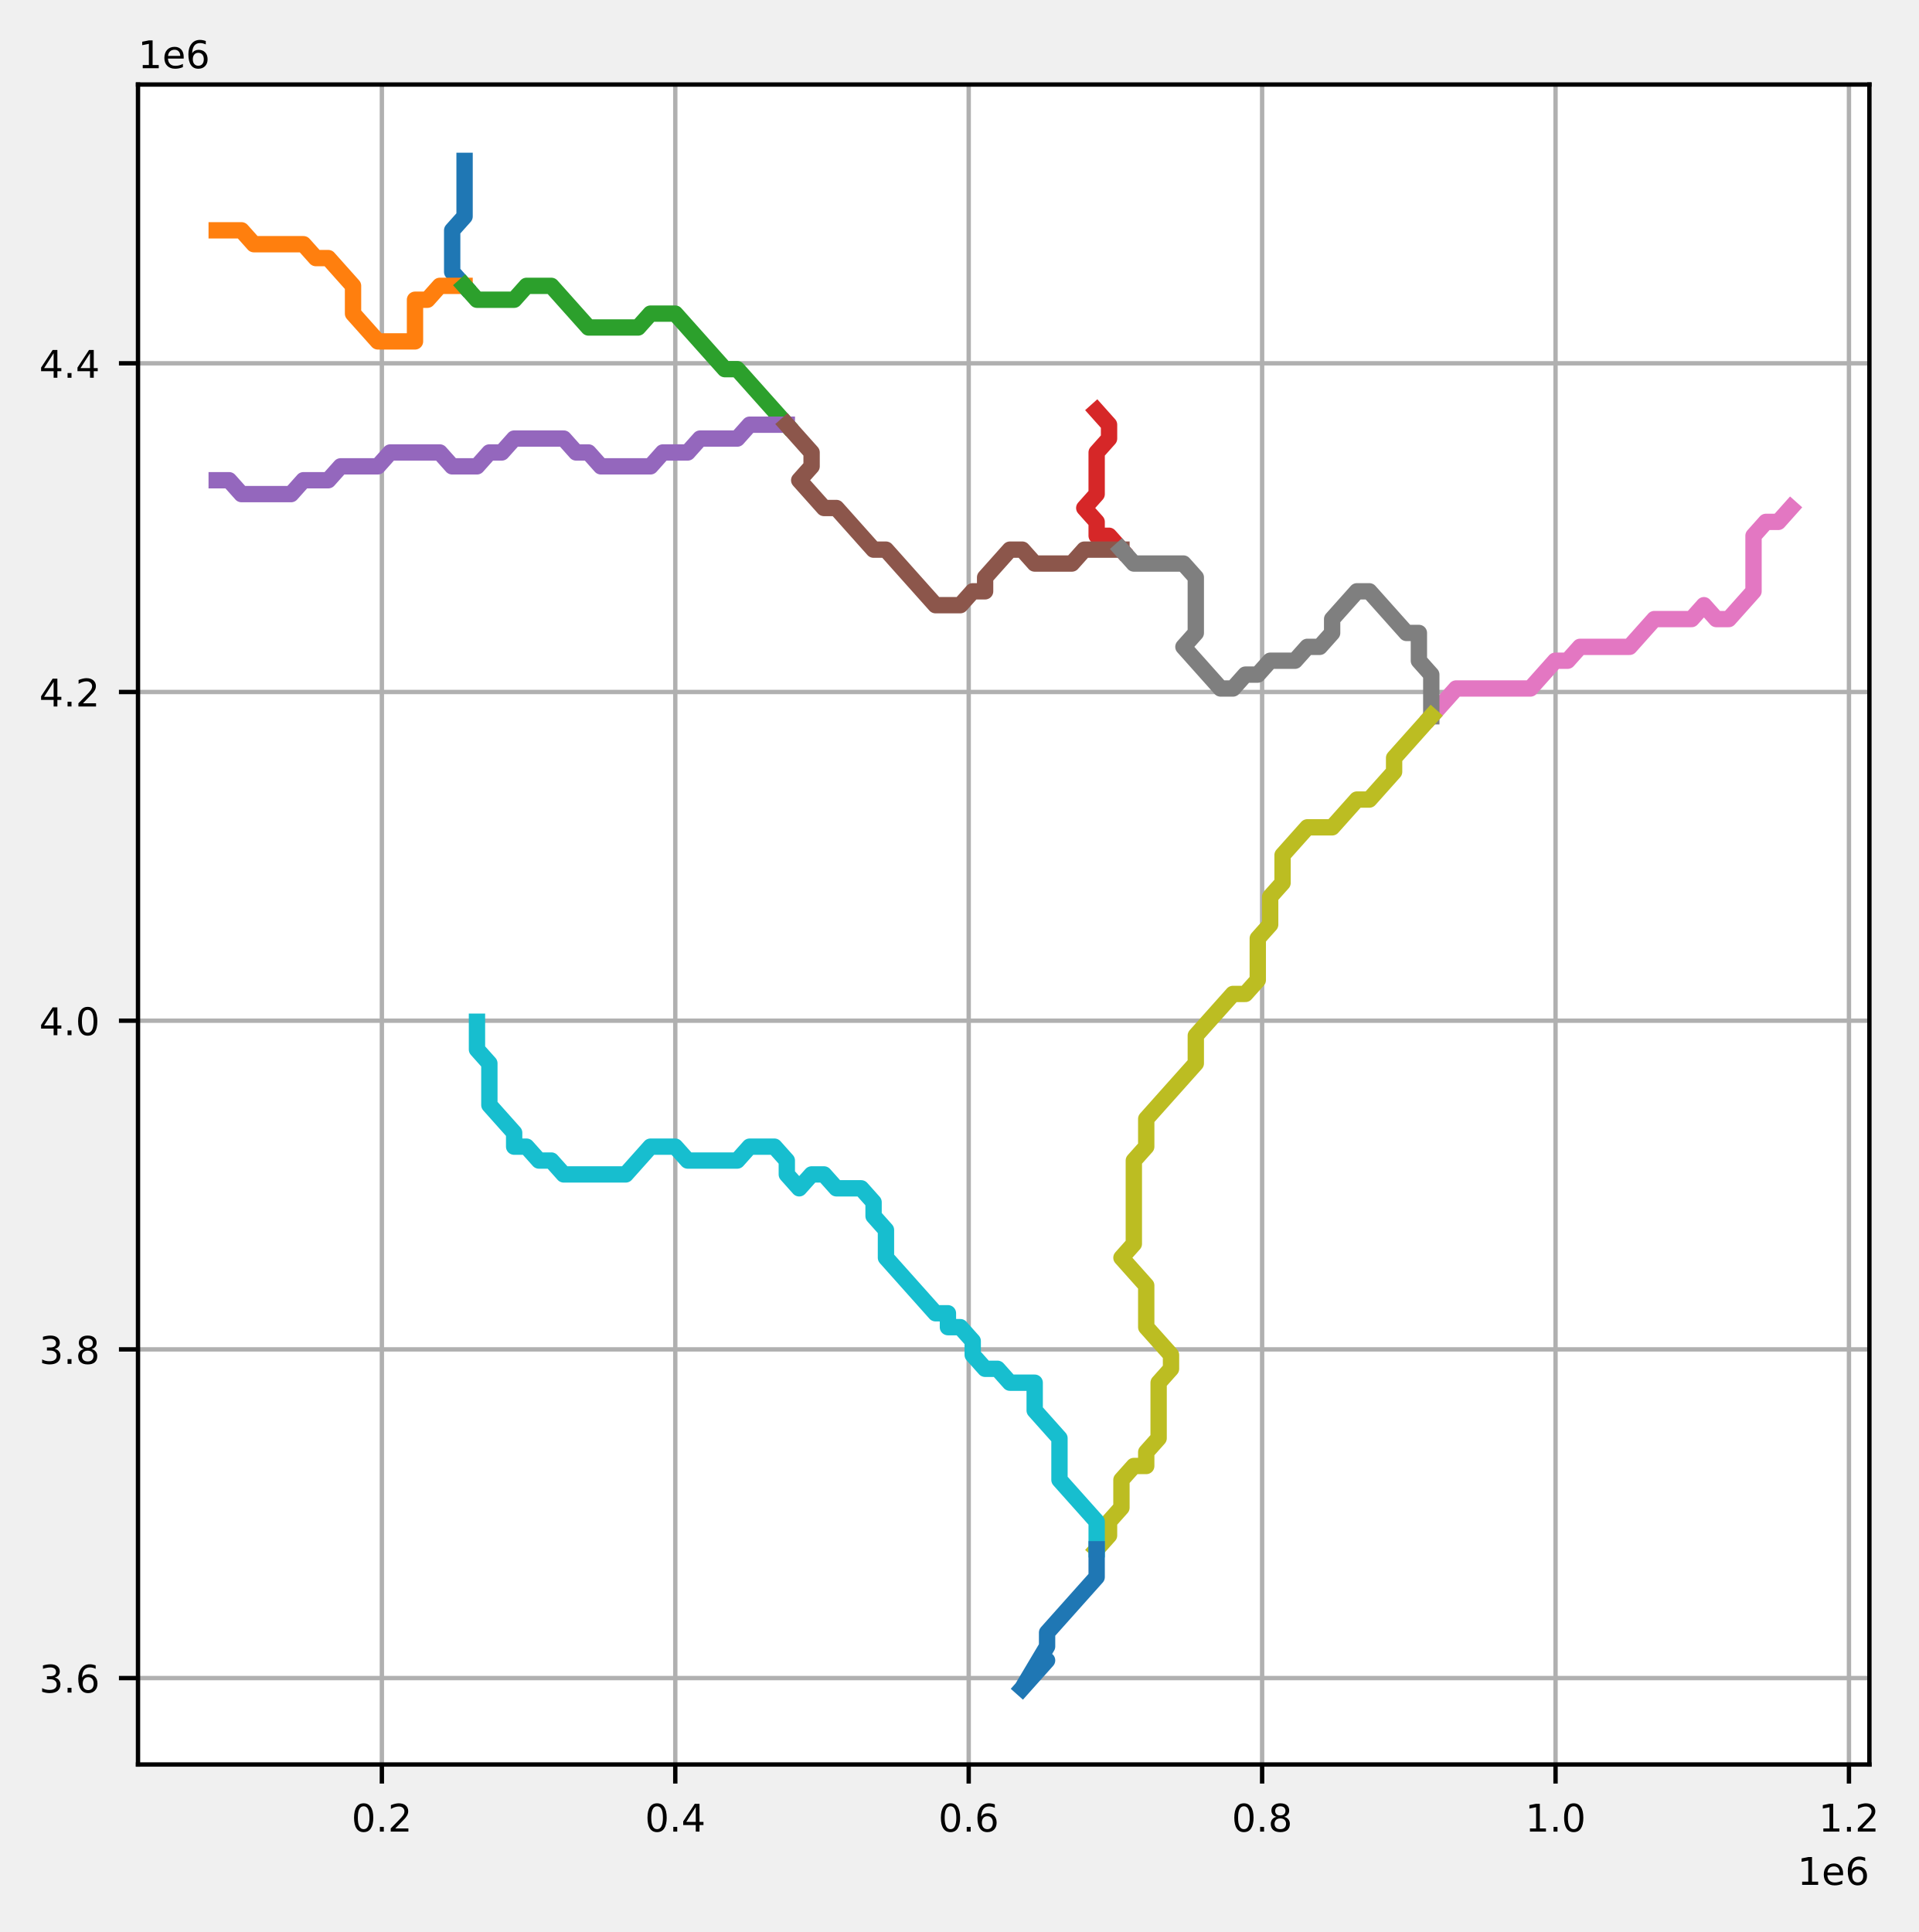
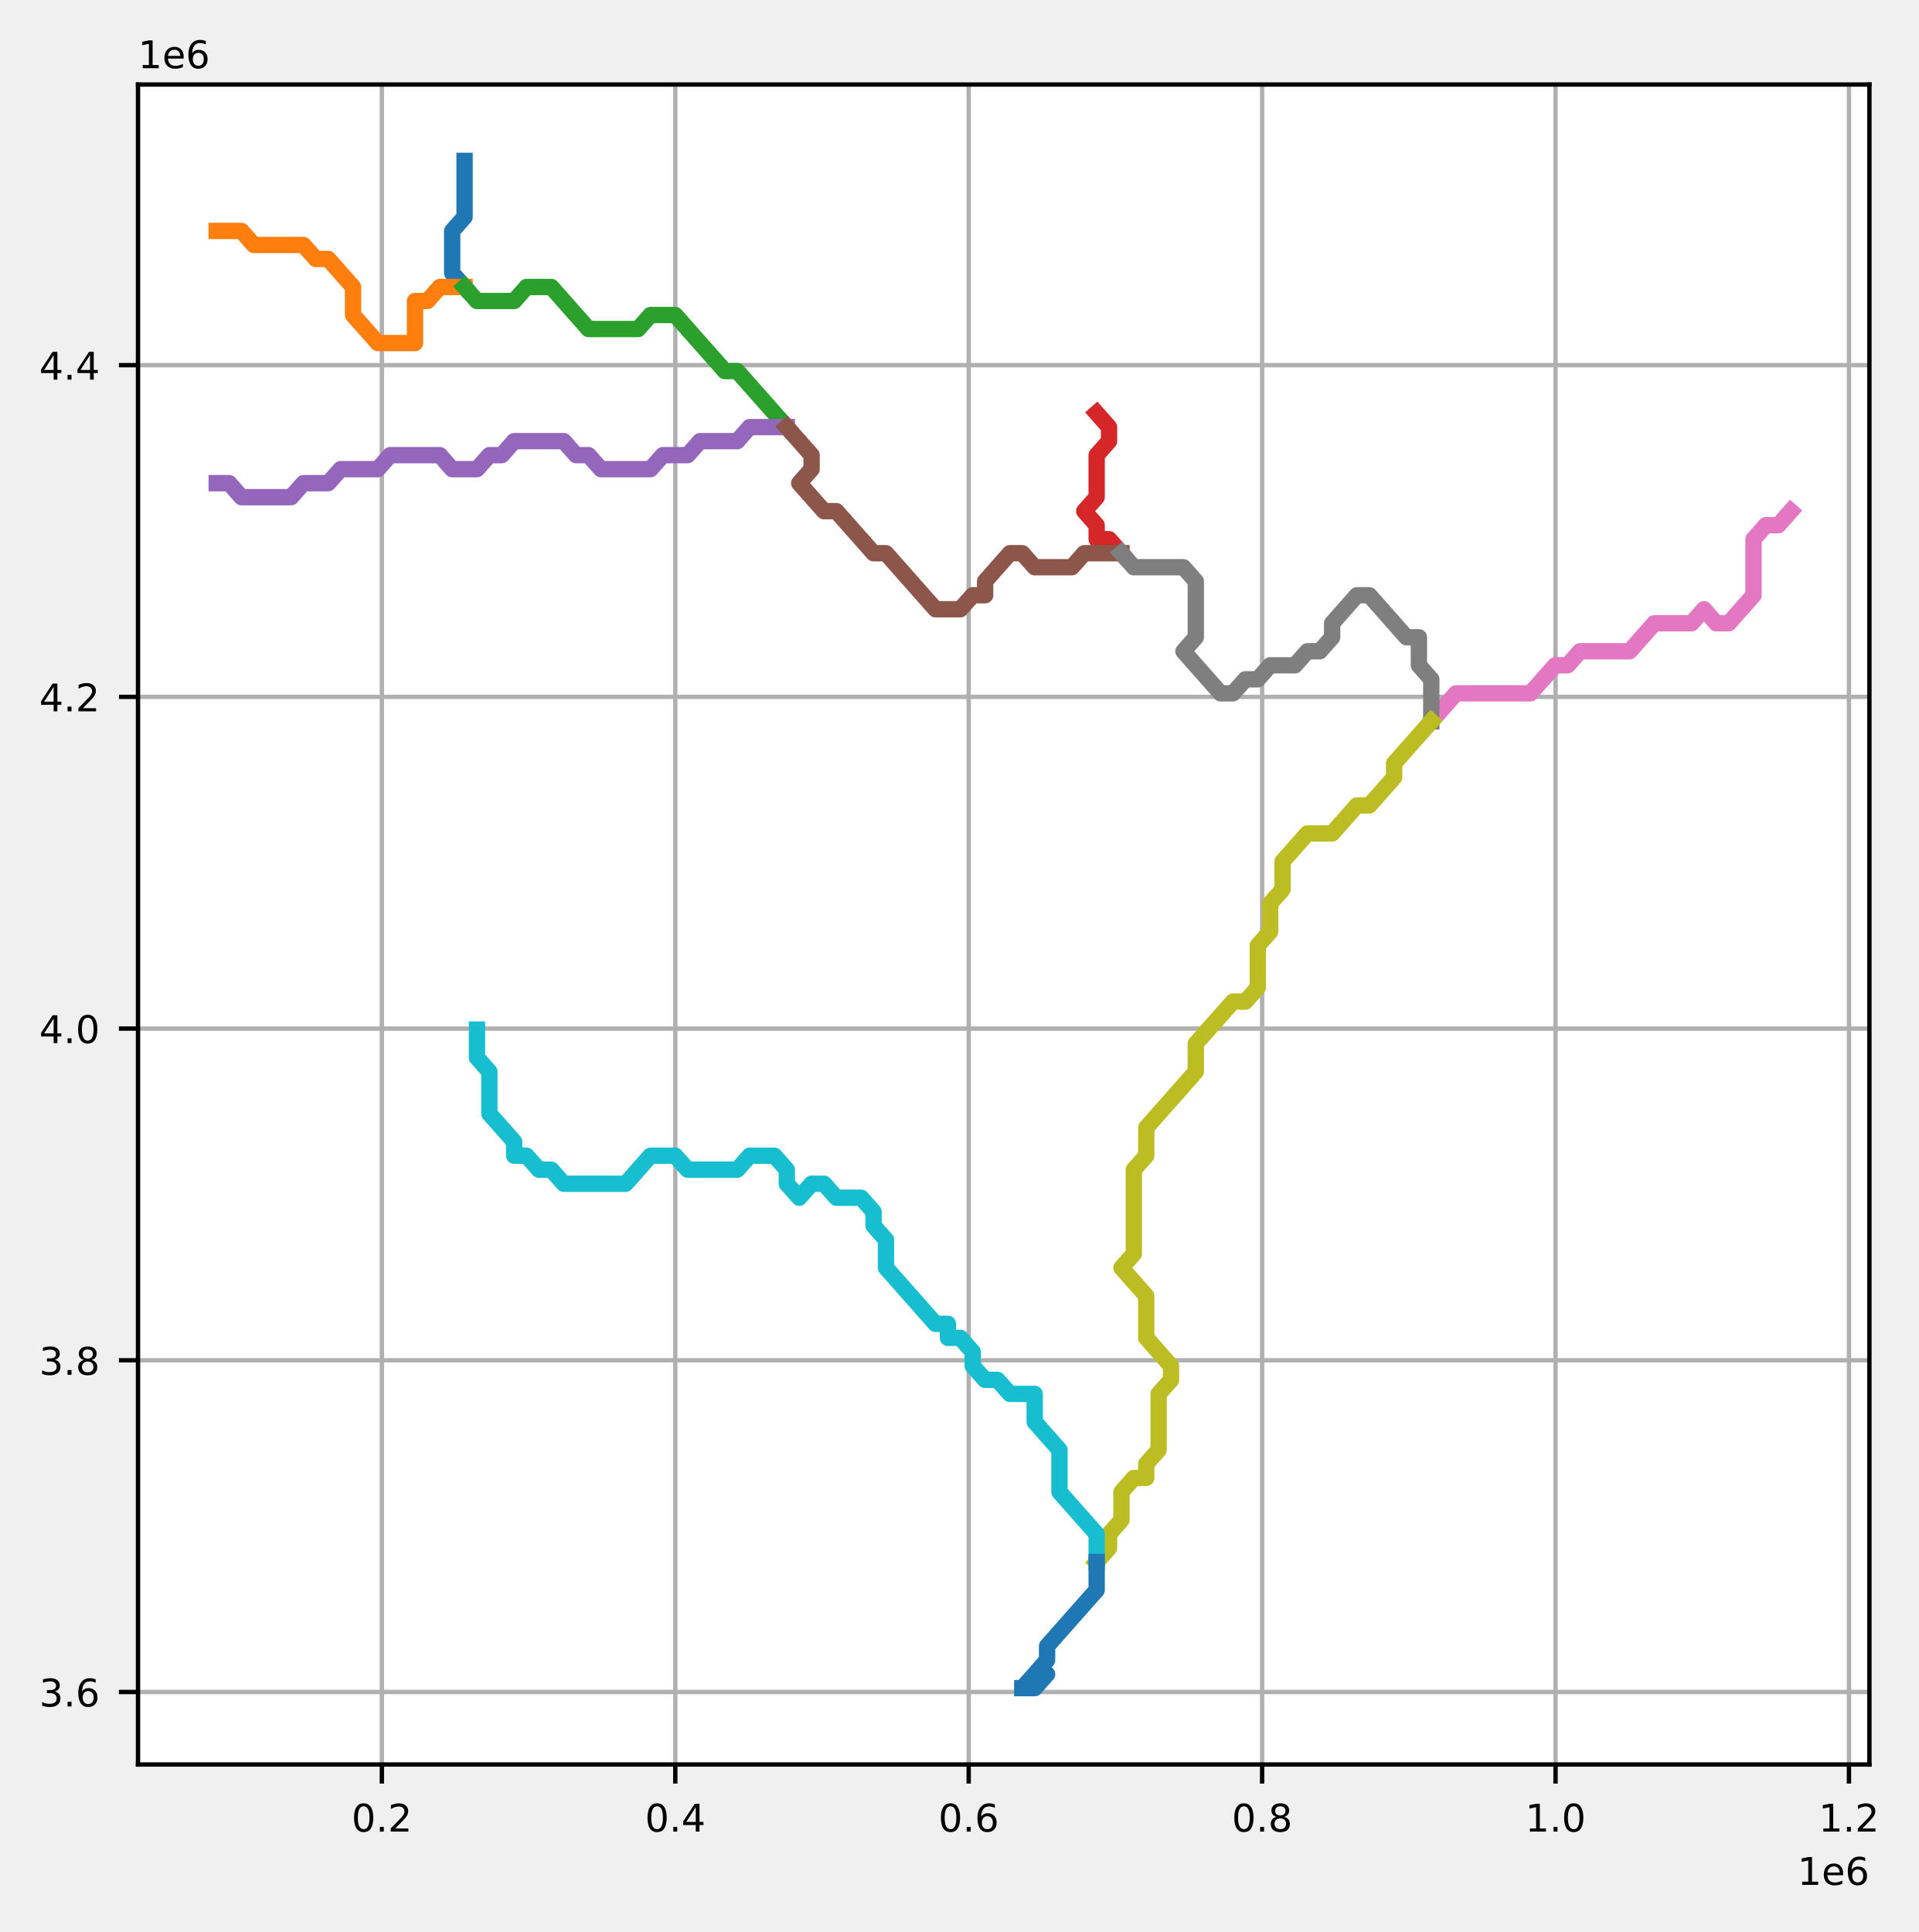
<svg xmlns="http://www.w3.org/2000/svg" xmlns:xlink="http://www.w3.org/1999/xlink" height="354.668pt" version="1.1" viewBox="0 0 352.165 354.668" width="352.165pt">
  <defs>
    <style type="text/css">*{stroke-linecap:butt;stroke-linejoin:round;}</style>
  </defs>
  <g id="figure_1">
    <g id="patch_1">
      <path d="M 0 354.668  L 352.165 354.668  L 352.165 0  L 0 0  z " style="fill:none;" />
    </g>
    <g id="axes_1">
      <g id="patch_2">
        <path d="M 25.332 323.919  L 343.152 323.919  L 343.152 15.519  L 25.332 15.519  z " style="fill:#ffffff;" />
      </g>
      <g id="matplotlib.axis_1">
        <g id="xtick_1">
          <g id="line2d_1">
-             <path clip-path="url(#p52f571f682)" d="M 70.097 323.919  L 70.097 15.519  " style="fill:none;stroke:#b0b0b0;stroke-linecap:square;stroke-width:0.8;" />
+             <path clip-path="url(#pa94ef2dd52)" d="M 70.097 323.919  L 70.097 15.519  " style="fill:none;stroke:#b0b0b0;stroke-linecap:square;stroke-width:0.8;" />
          </g>
          <g id="line2d_2">
            <defs>
-               <path d="M 0 0  L 0 3.5  " id="m021ad50698" style="stroke:#000000;stroke-width:0.8;" />
+               <path d="M 0 0  L 0 3.5  " id="m9ef85a6c3b" style="stroke:#000000;stroke-width:0.8;" />
            </defs>
            <g>
-               <use style="stroke:#000000;stroke-width:0.8;" x="70.097" xlink:href="#m021ad50698" y="323.919" />
+               <use style="stroke:#000000;stroke-width:0.8;" x="70.097" xlink:href="#m9ef85a6c3b" y="323.919" />
            </g>
          </g>
          <g id="text_1">
            <g transform="translate(64.53049 336.2378)scale(0.07 -0.07)">
              <defs>
                <path d="M 2034 4250  Q 1547 4250 1301 3770  Q 1056 3291 1056 2328  Q 1056 1369 1301 889  Q 1547 409 2034 409  Q 2525 409 2770 889  Q 3016 1369 3016 2328  Q 3016 3291 2770 3770  Q 2525 4250 2034 4250  z M 2034 4750  Q 2819 4750 3233 4129  Q 3647 3509 3647 2328  Q 3647 1150 3233 529  Q 2819 -91 2034 -91  Q 1250 -91 836 529  Q 422 1150 422 2328  Q 422 3509 836 4129  Q 1250 4750 2034 4750  z " id="DejaVuSans-30" transform="scale(0.015625)" />
                <path d="M 684 794  L 1344 794  L 1344 0  L 684 0  L 684 794  z " id="DejaVuSans-2e" transform="scale(0.015625)" />
                <path d="M 1228 531  L 3431 531  L 3431 0  L 469 0  L 469 531  Q 828 903 1448 1529  Q 2069 2156 2228 2338  Q 2531 2678 2651 2914  Q 2772 3150 2772 3378  Q 2772 3750 2511 3984  Q 2250 4219 1831 4219  Q 1534 4219 1204 4116  Q 875 4013 500 3803  L 500 4441  Q 881 4594 1212 4672  Q 1544 4750 1819 4750  Q 2544 4750 2975 4387  Q 3406 4025 3406 3419  Q 3406 3131 3298 2873  Q 3191 2616 2906 2266  Q 2828 2175 2409 1742  Q 1991 1309 1228 531  z " id="DejaVuSans-32" transform="scale(0.015625)" />
              </defs>
              <use xlink:href="#DejaVuSans-30" />
              <use x="63.623" xlink:href="#DejaVuSans-2e" />
              <use x="95.41" xlink:href="#DejaVuSans-32" />
            </g>
          </g>
        </g>
        <g id="xtick_2">
          <g id="line2d_3">
-             <path clip-path="url(#p52f571f682)" d="M 123.957 323.919  L 123.957 15.519  " style="fill:none;stroke:#b0b0b0;stroke-linecap:square;stroke-width:0.8;" />
+             <path clip-path="url(#pa94ef2dd52)" d="M 123.957 323.919  L 123.957 15.519  " style="fill:none;stroke:#b0b0b0;stroke-linecap:square;stroke-width:0.8;" />
          </g>
          <g id="line2d_4">
            <g>
-               <use style="stroke:#000000;stroke-width:0.8;" x="123.957" xlink:href="#m021ad50698" y="323.919" />
+               <use style="stroke:#000000;stroke-width:0.8;" x="123.957" xlink:href="#m9ef85a6c3b" y="323.919" />
            </g>
          </g>
          <g id="text_2">
            <g transform="translate(118.3909 336.2378)scale(0.07 -0.07)">
              <defs>
                <path d="M 2419 4116  L 825 1625  L 2419 1625  L 2419 4116  z M 2253 4666  L 3047 4666  L 3047 1625  L 3713 1625  L 3713 1100  L 3047 1100  L 3047 0  L 2419 0  L 2419 1100  L 313 1100  L 313 1709  L 2253 4666  z " id="DejaVuSans-34" transform="scale(0.015625)" />
              </defs>
              <use xlink:href="#DejaVuSans-30" />
              <use x="63.623" xlink:href="#DejaVuSans-2e" />
              <use x="95.41" xlink:href="#DejaVuSans-34" />
            </g>
          </g>
        </g>
        <g id="xtick_3">
          <g id="line2d_5">
-             <path clip-path="url(#p52f571f682)" d="M 177.817 323.919  L 177.817 15.519  " style="fill:none;stroke:#b0b0b0;stroke-linecap:square;stroke-width:0.8;" />
+             <path clip-path="url(#pa94ef2dd52)" d="M 177.817 323.919  L 177.817 15.519  " style="fill:none;stroke:#b0b0b0;stroke-linecap:square;stroke-width:0.8;" />
          </g>
          <g id="line2d_6">
            <g>
-               <use style="stroke:#000000;stroke-width:0.8;" x="177.817" xlink:href="#m021ad50698" y="323.919" />
+               <use style="stroke:#000000;stroke-width:0.8;" x="177.817" xlink:href="#m9ef85a6c3b" y="323.919" />
            </g>
          </g>
          <g id="text_3">
            <g transform="translate(172.2514 336.2378)scale(0.07 -0.07)">
              <defs>
                <path d="M 2113 2584  Q 1688 2584 1439 2293  Q 1191 2003 1191 1497  Q 1191 994 1439 701  Q 1688 409 2113 409  Q 2538 409 2786 701  Q 3034 994 3034 1497  Q 3034 2003 2786 2293  Q 2538 2584 2113 2584  z M 3366 4563  L 3366 3988  Q 3128 4100 2886 4159  Q 2644 4219 2406 4219  Q 1781 4219 1451 3797  Q 1122 3375 1075 2522  Q 1259 2794 1537 2939  Q 1816 3084 2150 3084  Q 2853 3084 3261 2657  Q 3669 2231 3669 1497  Q 3669 778 3244 343  Q 2819 -91 2113 -91  Q 1303 -91 875 529  Q 447 1150 447 2328  Q 447 3434 972 4092  Q 1497 4750 2381 4750  Q 2619 4750 2861 4703  Q 3103 4656 3366 4563  z " id="DejaVuSans-36" transform="scale(0.015625)" />
              </defs>
              <use xlink:href="#DejaVuSans-30" />
              <use x="63.623" xlink:href="#DejaVuSans-2e" />
              <use x="95.41" xlink:href="#DejaVuSans-36" />
            </g>
          </g>
        </g>
        <g id="xtick_4">
          <g id="line2d_7">
-             <path clip-path="url(#p52f571f682)" d="M 231.678 323.919  L 231.678 15.519  " style="fill:none;stroke:#b0b0b0;stroke-linecap:square;stroke-width:0.8;" />
+             <path clip-path="url(#pa94ef2dd52)" d="M 231.678 323.919  L 231.678 15.519  " style="fill:none;stroke:#b0b0b0;stroke-linecap:square;stroke-width:0.8;" />
          </g>
          <g id="line2d_8">
            <g>
-               <use style="stroke:#000000;stroke-width:0.8;" x="231.678" xlink:href="#m021ad50698" y="323.919" />
+               <use style="stroke:#000000;stroke-width:0.8;" x="231.678" xlink:href="#m9ef85a6c3b" y="323.919" />
            </g>
          </g>
          <g id="text_4">
            <g transform="translate(226.1118 336.2378)scale(0.07 -0.07)">
              <defs>
                <path d="M 2034 2216  Q 1584 2216 1326 1975  Q 1069 1734 1069 1313  Q 1069 891 1326 650  Q 1584 409 2034 409  Q 2484 409 2743 651  Q 3003 894 3003 1313  Q 3003 1734 2745 1975  Q 2488 2216 2034 2216  z M 1403 2484  Q 997 2584 770 2862  Q 544 3141 544 3541  Q 544 4100 942 4425  Q 1341 4750 2034 4750  Q 2731 4750 3128 4425  Q 3525 4100 3525 3541  Q 3525 3141 3298 2862  Q 3072 2584 2669 2484  Q 3125 2378 3379 2068  Q 3634 1759 3634 1313  Q 3634 634 3220 271  Q 2806 -91 2034 -91  Q 1263 -91 848 271  Q 434 634 434 1313  Q 434 1759 690 2068  Q 947 2378 1403 2484  z M 1172 3481  Q 1172 3119 1398 2916  Q 1625 2713 2034 2713  Q 2441 2713 2670 2916  Q 2900 3119 2900 3481  Q 2900 3844 2670 4047  Q 2441 4250 2034 4250  Q 1625 4250 1398 4047  Q 1172 3844 1172 3481  z " id="DejaVuSans-38" transform="scale(0.015625)" />
              </defs>
              <use xlink:href="#DejaVuSans-30" />
              <use x="63.623" xlink:href="#DejaVuSans-2e" />
              <use x="95.41" xlink:href="#DejaVuSans-38" />
            </g>
          </g>
        </g>
        <g id="xtick_5">
          <g id="line2d_9">
-             <path clip-path="url(#p52f571f682)" d="M 285.538 323.919  L 285.538 15.519  " style="fill:none;stroke:#b0b0b0;stroke-linecap:square;stroke-width:0.8;" />
+             <path clip-path="url(#pa94ef2dd52)" d="M 285.538 323.919  L 285.538 15.519  " style="fill:none;stroke:#b0b0b0;stroke-linecap:square;stroke-width:0.8;" />
          </g>
          <g id="line2d_10">
            <g>
-               <use style="stroke:#000000;stroke-width:0.8;" x="285.538" xlink:href="#m021ad50698" y="323.919" />
+               <use style="stroke:#000000;stroke-width:0.8;" x="285.538" xlink:href="#m9ef85a6c3b" y="323.919" />
            </g>
          </g>
          <g id="text_5">
            <g transform="translate(279.9723 336.2378)scale(0.07 -0.07)">
              <defs>
                <path d="M 794 531  L 1825 531  L 1825 4091  L 703 3866  L 703 4441  L 1819 4666  L 2450 4666  L 2450 531  L 3481 531  L 3481 0  L 794 0  L 794 531  z " id="DejaVuSans-31" transform="scale(0.015625)" />
              </defs>
              <use xlink:href="#DejaVuSans-31" />
              <use x="63.623" xlink:href="#DejaVuSans-2e" />
              <use x="95.41" xlink:href="#DejaVuSans-30" />
            </g>
          </g>
        </g>
        <g id="xtick_6">
          <g id="line2d_11">
-             <path clip-path="url(#p52f571f682)" d="M 339.399 323.919  L 339.399 15.519  " style="fill:none;stroke:#b0b0b0;stroke-linecap:square;stroke-width:0.8;" />
+             <path clip-path="url(#pa94ef2dd52)" d="M 339.399 323.919  L 339.399 15.519  " style="fill:none;stroke:#b0b0b0;stroke-linecap:square;stroke-width:0.8;" />
          </g>
          <g id="line2d_12">
            <g>
-               <use style="stroke:#000000;stroke-width:0.8;" x="339.399" xlink:href="#m021ad50698" y="323.919" />
+               <use style="stroke:#000000;stroke-width:0.8;" x="339.399" xlink:href="#m9ef85a6c3b" y="323.919" />
            </g>
          </g>
          <g id="text_6">
            <g transform="translate(333.8327 336.2378)scale(0.07 -0.07)">
              <use xlink:href="#DejaVuSans-31" />
              <use x="63.623" xlink:href="#DejaVuSans-2e" />
              <use x="95.41" xlink:href="#DejaVuSans-32" />
            </g>
          </g>
        </g>
        <g id="text_7">
          <g transform="translate(329.9371 346.0125)scale(0.07 -0.07)">
            <defs>
              <path d="M 3597 1894  L 3597 1613  L 953 1613  Q 991 1019 1311 708  Q 1631 397 2203 397  Q 2534 397 2845 478  Q 3156 559 3463 722  L 3463 178  Q 3153 47 2828 -22  Q 2503 -91 2169 -91  Q 1331 -91 842 396  Q 353 884 353 1716  Q 353 2575 817 3079  Q 1281 3584 2069 3584  Q 2775 3584 3186 3129  Q 3597 2675 3597 1894  z M 3022 2063  Q 3016 2534 2758 2815  Q 2500 3097 2075 3097  Q 1594 3097 1305 2825  Q 1016 2553 972 2059  L 3022 2063  z " id="DejaVuSans-65" transform="scale(0.015625)" />
            </defs>
            <use xlink:href="#DejaVuSans-31" />
            <use x="63.623" xlink:href="#DejaVuSans-65" />
            <use x="125.146" xlink:href="#DejaVuSans-36" />
          </g>
        </g>
      </g>
      <g id="matplotlib.axis_2">
        <g id="ytick_1">
          <g id="line2d_13">
-             <path clip-path="url(#p52f571f682)" d="M 25.332 308.055  L 343.152 308.055  " style="fill:none;stroke:#b0b0b0;stroke-linecap:square;stroke-width:0.8;" />
+             <path clip-path="url(#pa94ef2dd52)" d="M 25.332 310.61  L 343.152 310.61  " style="fill:none;stroke:#b0b0b0;stroke-linecap:square;stroke-width:0.8;" />
          </g>
          <g id="line2d_14">
            <defs>
-               <path d="M 0 0  L -3.5 0  " id="maf9ae158f3" style="stroke:#000000;stroke-width:0.8;" />
+               <path d="M 0 0  L -3.5 0  " id="me1eff1d2cc" style="stroke:#000000;stroke-width:0.8;" />
            </defs>
            <g>
-               <use style="stroke:#000000;stroke-width:0.8;" x="25.332" xlink:href="#maf9ae158f3" y="308.055" />
+               <use style="stroke:#000000;stroke-width:0.8;" x="25.332" xlink:href="#me1eff1d2cc" y="310.61" />
            </g>
          </g>
          <g id="text_8">
-             <g transform="translate(7.2 310.7141)scale(0.07 -0.07)">
+             <g transform="translate(7.2 313.2693)scale(0.07 -0.07)">
              <defs>
                <path d="M 2597 2516  Q 3050 2419 3304 2112  Q 3559 1806 3559 1356  Q 3559 666 3084 287  Q 2609 -91 1734 -91  Q 1441 -91 1130 -33  Q 819 25 488 141  L 488 750  Q 750 597 1062 519  Q 1375 441 1716 441  Q 2309 441 2620 675  Q 2931 909 2931 1356  Q 2931 1769 2642 2001  Q 2353 2234 1838 2234  L 1294 2234  L 1294 2753  L 1863 2753  Q 2328 2753 2575 2939  Q 2822 3125 2822 3475  Q 2822 3834 2567 4026  Q 2313 4219 1838 4219  Q 1578 4219 1281 4162  Q 984 4106 628 3988  L 628 4550  Q 988 4650 1302 4700  Q 1616 4750 1894 4750  Q 2613 4750 3031 4423  Q 3450 4097 3450 3541  Q 3450 3153 3228 2886  Q 3006 2619 2597 2516  z " id="DejaVuSans-33" transform="scale(0.015625)" />
              </defs>
              <use xlink:href="#DejaVuSans-33" />
              <use x="63.623" xlink:href="#DejaVuSans-2e" />
              <use x="95.41" xlink:href="#DejaVuSans-36" />
            </g>
          </g>
        </g>
        <g id="ytick_2">
          <g id="line2d_15">
-             <path clip-path="url(#p52f571f682)" d="M 25.332 247.713  L 343.152 247.713  " style="fill:none;stroke:#b0b0b0;stroke-linecap:square;stroke-width:0.8;" />
+             <path clip-path="url(#pa94ef2dd52)" d="M 25.332 249.715  L 343.152 249.715  " style="fill:none;stroke:#b0b0b0;stroke-linecap:square;stroke-width:0.8;" />
          </g>
          <g id="line2d_16">
            <g>
-               <use style="stroke:#000000;stroke-width:0.8;" x="25.332" xlink:href="#maf9ae158f3" y="247.713" />
+               <use style="stroke:#000000;stroke-width:0.8;" x="25.332" xlink:href="#me1eff1d2cc" y="249.715" />
            </g>
          </g>
          <g id="text_9">
-             <g transform="translate(7.2 250.3728)scale(0.07 -0.07)">
+             <g transform="translate(7.2 252.3744)scale(0.07 -0.07)">
              <use xlink:href="#DejaVuSans-33" />
              <use x="63.623" xlink:href="#DejaVuSans-2e" />
              <use x="95.41" xlink:href="#DejaVuSans-38" />
            </g>
          </g>
        </g>
        <g id="ytick_3">
          <g id="line2d_17">
-             <path clip-path="url(#p52f571f682)" d="M 25.332 187.372  L 343.152 187.372  " style="fill:none;stroke:#b0b0b0;stroke-linecap:square;stroke-width:0.8;" />
+             <path clip-path="url(#pa94ef2dd52)" d="M 25.332 188.82  L 343.152 188.82  " style="fill:none;stroke:#b0b0b0;stroke-linecap:square;stroke-width:0.8;" />
          </g>
          <g id="line2d_18">
            <g>
-               <use style="stroke:#000000;stroke-width:0.8;" x="25.332" xlink:href="#maf9ae158f3" y="187.372" />
+               <use style="stroke:#000000;stroke-width:0.8;" x="25.332" xlink:href="#me1eff1d2cc" y="188.82" />
            </g>
          </g>
          <g id="text_10">
-             <g transform="translate(7.2 190.0315)scale(0.07 -0.07)">
+             <g transform="translate(7.2 191.4795)scale(0.07 -0.07)">
              <use xlink:href="#DejaVuSans-34" />
              <use x="63.623" xlink:href="#DejaVuSans-2e" />
              <use x="95.41" xlink:href="#DejaVuSans-30" />
            </g>
          </g>
        </g>
        <g id="ytick_4">
          <g id="line2d_19">
-             <path clip-path="url(#p52f571f682)" d="M 25.332 127.031  L 343.152 127.031  " style="fill:none;stroke:#b0b0b0;stroke-linecap:square;stroke-width:0.8;" />
+             <path clip-path="url(#pa94ef2dd52)" d="M 25.332 127.925  L 343.152 127.925  " style="fill:none;stroke:#b0b0b0;stroke-linecap:square;stroke-width:0.8;" />
          </g>
          <g id="line2d_20">
            <g>
-               <use style="stroke:#000000;stroke-width:0.8;" x="25.332" xlink:href="#maf9ae158f3" y="127.031" />
+               <use style="stroke:#000000;stroke-width:0.8;" x="25.332" xlink:href="#me1eff1d2cc" y="127.925" />
            </g>
          </g>
          <g id="text_11">
-             <g transform="translate(7.2 129.6902)scale(0.07 -0.07)">
+             <g transform="translate(7.2 130.5847)scale(0.07 -0.07)">
              <use xlink:href="#DejaVuSans-34" />
              <use x="63.623" xlink:href="#DejaVuSans-2e" />
              <use x="95.41" xlink:href="#DejaVuSans-32" />
            </g>
          </g>
        </g>
        <g id="ytick_5">
          <g id="line2d_21">
-             <path clip-path="url(#p52f571f682)" d="M 25.332 66.689  L 343.152 66.689  " style="fill:none;stroke:#b0b0b0;stroke-linecap:square;stroke-width:0.8;" />
+             <path clip-path="url(#pa94ef2dd52)" d="M 25.332 67.03  L 343.152 67.03  " style="fill:none;stroke:#b0b0b0;stroke-linecap:square;stroke-width:0.8;" />
          </g>
          <g id="line2d_22">
            <g>
-               <use style="stroke:#000000;stroke-width:0.8;" x="25.332" xlink:href="#maf9ae158f3" y="66.689" />
+               <use style="stroke:#000000;stroke-width:0.8;" x="25.332" xlink:href="#me1eff1d2cc" y="67.03" />
            </g>
          </g>
          <g id="text_12">
-             <g transform="translate(7.2 69.34893)scale(0.07 -0.07)">
+             <g transform="translate(7.2 69.68977)scale(0.07 -0.07)">
              <use xlink:href="#DejaVuSans-34" />
              <use x="63.623" xlink:href="#DejaVuSans-2e" />
              <use x="95.41" xlink:href="#DejaVuSans-34" />
            </g>
          </g>
        </g>
        <g id="text_13">
          <g transform="translate(25.33219 12.51891)scale(0.07 -0.07)">
            <use xlink:href="#DejaVuSans-31" />
            <use x="63.623" xlink:href="#DejaVuSans-65" />
            <use x="125.146" xlink:href="#DejaVuSans-36" />
          </g>
        </g>
      </g>
      <g id="line2d_23">
-         <path clip-path="url(#p52f571f682)" d="M 85.279 52.476  L 83.004 49.927  L 83.004 47.378  L 83.004 44.83  L 83.004 42.281  L 85.279 39.732  L 85.279 37.183  L 85.279 34.635  L 85.279 32.086  L 85.279 29.537  " style="fill:none;stroke:#1f77b4;stroke-linecap:square;stroke-width:3;" />
+         <path clip-path="url(#pa94ef2dd52)" d="M 85.279 52.686  L 83.004 50.114  L 83.004 47.542  L 83.004 44.97  L 83.004 42.398  L 85.279 39.826  L 85.279 37.254  L 85.279 34.681  L 85.279 32.109  L 85.279 29.537  " style="fill:none;stroke:#1f77b4;stroke-linecap:square;stroke-width:3;" />
      </g>
      <g id="line2d_24">
-         <path clip-path="url(#p52f571f682)" d="M 85.279 52.476  L 83.004 52.476  L 80.729 52.476  L 78.454 55.025  L 76.179 55.025  L 76.179 57.573  L 76.179 60.122  L 76.179 62.671  L 73.904 62.671  L 71.629 62.671  L 69.354 62.671  L 67.079 60.122  L 64.804 57.573  L 64.804 55.025  L 64.804 52.476  L 62.529 49.927  L 60.254 47.378  L 57.979 47.378  L 55.704 44.83  L 53.429 44.83  L 51.154 44.83  L 48.879 44.83  L 46.604 44.83  L 44.329 42.281  L 42.054 42.281  L 39.779 42.281  " style="fill:none;stroke:#ff7f0e;stroke-linecap:square;stroke-width:3;" />
+         <path clip-path="url(#pa94ef2dd52)" d="M 85.279 52.686  L 83.004 52.686  L 80.729 52.686  L 78.454 55.259  L 76.179 55.259  L 76.179 57.831  L 76.179 60.403  L 76.179 62.975  L 73.904 62.975  L 71.629 62.975  L 69.354 62.975  L 67.079 60.403  L 64.804 57.831  L 64.804 55.259  L 64.804 52.686  L 62.529 50.114  L 60.254 47.542  L 57.979 47.542  L 55.704 44.97  L 53.429 44.97  L 51.154 44.97  L 48.879 44.97  L 46.604 44.97  L 44.329 42.398  L 42.054 42.398  L 39.779 42.398  " style="fill:none;stroke:#ff7f0e;stroke-linecap:square;stroke-width:3;" />
      </g>
      <g id="line2d_25">
-         <path clip-path="url(#p52f571f682)" d="M 144.429 77.964  L 142.154 75.415  L 139.879 72.866  L 137.604 70.317  L 135.329 67.768  L 133.054 67.768  L 130.779 65.22  L 128.504 62.671  L 126.229 60.122  L 123.954 57.573  L 121.679 57.573  L 119.404 57.573  L 117.129 60.122  L 114.854 60.122  L 112.579 60.122  L 110.304 60.122  L 108.029 60.122  L 105.754 57.573  L 103.479 55.025  L 101.204 52.476  L 98.929 52.476  L 96.654 52.476  L 94.379 55.025  L 92.104 55.025  L 89.829 55.025  L 87.554 55.025  L 85.279 52.476  " style="fill:none;stroke:#2ca02c;stroke-linecap:square;stroke-width:3;" />
+         <path clip-path="url(#pa94ef2dd52)" d="M 144.429 78.408  L 142.154 75.836  L 139.879 73.264  L 137.604 70.691  L 135.329 68.119  L 133.054 68.119  L 130.779 65.547  L 128.504 62.975  L 126.229 60.403  L 123.954 57.831  L 121.679 57.831  L 119.404 57.831  L 117.129 60.403  L 114.854 60.403  L 112.579 60.403  L 110.304 60.403  L 108.029 60.403  L 105.754 57.831  L 103.479 55.259  L 101.204 52.686  L 98.929 52.686  L 96.654 52.686  L 94.379 55.259  L 92.104 55.259  L 89.829 55.259  L 87.554 55.259  L 85.279 52.686  " style="fill:none;stroke:#2ca02c;stroke-linecap:square;stroke-width:3;" />
      </g>
      <g id="line2d_26">
-         <path clip-path="url(#p52f571f682)" d="M 205.855 100.902  L 203.58 98.354  L 201.305 98.354  L 201.305 95.805  L 199.03 93.256  L 201.305 90.707  L 201.305 88.159  L 201.305 85.61  L 201.305 83.061  L 203.58 80.512  L 203.58 77.964  L 201.305 75.415  " style="fill:none;stroke:#d62728;stroke-linecap:square;stroke-width:3;" />
+         <path clip-path="url(#pa94ef2dd52)" d="M 205.855 101.557  L 203.58 98.985  L 201.305 98.985  L 201.305 96.413  L 199.03 93.841  L 201.305 91.269  L 201.305 88.696  L 201.305 86.124  L 201.305 83.552  L 203.58 80.98  L 203.58 78.408  L 201.305 75.836  " style="fill:none;stroke:#d62728;stroke-linecap:square;stroke-width:3;" />
      </g>
      <g id="line2d_27">
-         <path clip-path="url(#p52f571f682)" d="M 144.429 77.964  L 142.154 77.964  L 139.879 77.964  L 137.604 77.964  L 135.329 80.512  L 133.054 80.512  L 130.779 80.512  L 128.504 80.512  L 126.229 83.061  L 123.954 83.061  L 121.679 83.061  L 119.404 85.61  L 117.129 85.61  L 114.854 85.61  L 112.579 85.61  L 110.304 85.61  L 108.029 83.061  L 105.754 83.061  L 103.479 80.512  L 101.204 80.512  L 98.929 80.512  L 96.654 80.512  L 94.379 80.512  L 92.104 83.061  L 89.829 83.061  L 87.554 85.61  L 85.279 85.61  L 83.004 85.61  L 80.729 83.061  L 78.454 83.061  L 76.179 83.061  L 73.904 83.061  L 71.629 83.061  L 69.354 85.61  L 67.079 85.61  L 64.804 85.61  L 62.529 85.61  L 60.254 88.159  L 57.979 88.159  L 55.704 88.159  L 53.429 90.707  L 51.154 90.707  L 48.879 90.707  L 46.604 90.707  L 44.329 90.707  L 42.054 88.159  L 39.779 88.159  " style="fill:none;stroke:#9467bd;stroke-linecap:square;stroke-width:3;" />
+         <path clip-path="url(#pa94ef2dd52)" d="M 144.429 78.408  L 142.154 78.408  L 139.879 78.408  L 137.604 78.408  L 135.329 80.98  L 133.054 80.98  L 130.779 80.98  L 128.504 80.98  L 126.229 83.552  L 123.954 83.552  L 121.679 83.552  L 119.404 86.124  L 117.129 86.124  L 114.854 86.124  L 112.579 86.124  L 110.304 86.124  L 108.029 83.552  L 105.754 83.552  L 103.479 80.98  L 101.204 80.98  L 98.929 80.98  L 96.654 80.98  L 94.379 80.98  L 92.104 83.552  L 89.829 83.552  L 87.554 86.124  L 85.279 86.124  L 83.004 86.124  L 80.729 83.552  L 78.454 83.552  L 76.179 83.552  L 73.904 83.552  L 71.629 83.552  L 69.354 86.124  L 67.079 86.124  L 64.804 86.124  L 62.529 86.124  L 60.254 88.696  L 57.979 88.696  L 55.704 88.696  L 53.429 91.269  L 51.154 91.269  L 48.879 91.269  L 46.604 91.269  L 44.329 91.269  L 42.054 88.696  L 39.779 88.696  " style="fill:none;stroke:#9467bd;stroke-linecap:square;stroke-width:3;" />
      </g>
      <g id="line2d_28">
-         <path clip-path="url(#p52f571f682)" d="M 205.855 100.902  L 203.58 100.902  L 201.305 100.902  L 199.03 100.902  L 196.755 103.451  L 194.48 103.451  L 192.205 103.451  L 189.93 103.451  L 187.655 100.902  L 185.379 100.902  L 183.104 103.451  L 180.829 106  L 180.829 108.549  L 178.554 108.549  L 176.279 111.097  L 174.004 111.097  L 171.729 111.097  L 169.454 108.549  L 167.179 106  L 164.904 103.451  L 162.629 100.902  L 160.354 100.902  L 158.079 98.354  L 155.804 95.805  L 153.529 93.256  L 151.254 93.256  L 148.979 90.707  L 146.704 88.159  L 148.979 85.61  L 148.979 83.061  L 146.704 80.512  L 144.429 77.964  " style="fill:none;stroke:#8c564b;stroke-linecap:square;stroke-width:3;" />
+         <path clip-path="url(#pa94ef2dd52)" d="M 205.855 101.557  L 203.58 101.557  L 201.305 101.557  L 199.03 101.557  L 196.755 104.129  L 194.48 104.129  L 192.205 104.129  L 189.93 104.129  L 187.655 101.557  L 185.379 101.557  L 183.104 104.129  L 180.829 106.701  L 180.829 109.274  L 178.554 109.274  L 176.279 111.846  L 174.004 111.846  L 171.729 111.846  L 169.454 109.274  L 167.179 106.701  L 164.904 104.129  L 162.629 101.557  L 160.354 101.557  L 158.079 98.985  L 155.804 96.413  L 153.529 93.841  L 151.254 93.841  L 148.979 91.269  L 146.704 88.696  L 148.979 86.124  L 148.979 83.552  L 146.704 80.98  L 144.429 78.408  " style="fill:none;stroke:#8c564b;stroke-linecap:square;stroke-width:3;" />
      </g>
      <g id="line2d_29">
-         <path clip-path="url(#p52f571f682)" d="M 262.73 131.488  L 265.005 128.939  L 267.28 126.39  L 269.555 126.39  L 271.83 126.39  L 274.105 126.39  L 276.38 126.39  L 278.655 126.39  L 280.93 126.39  L 283.205 123.841  L 285.48 121.292  L 287.755 121.292  L 290.03 118.744  L 292.305 118.744  L 294.58 118.744  L 296.855 118.744  L 299.13 118.744  L 301.405 116.195  L 303.68 113.646  L 305.955 113.646  L 308.23 113.646  L 310.505 113.646  L 312.78 111.097  L 315.055 113.646  L 317.33 113.646  L 319.605 111.097  L 321.88 108.549  L 321.88 106  L 321.88 103.451  L 321.88 100.902  L 321.88 98.354  L 324.155 95.805  L 326.43 95.805  L 328.705 93.256  " style="fill:none;stroke:#e377c2;stroke-linecap:square;stroke-width:3;" />
+         <path clip-path="url(#pa94ef2dd52)" d="M 262.73 132.423  L 265.005 129.851  L 267.28 127.279  L 269.555 127.279  L 271.83 127.279  L 274.105 127.279  L 276.38 127.279  L 278.655 127.279  L 280.93 127.279  L 283.205 124.706  L 285.48 122.134  L 287.755 122.134  L 290.03 119.562  L 292.305 119.562  L 294.58 119.562  L 296.855 119.562  L 299.13 119.562  L 301.405 116.99  L 303.68 114.418  L 305.955 114.418  L 308.23 114.418  L 310.505 114.418  L 312.78 111.846  L 315.055 114.418  L 317.33 114.418  L 319.605 111.846  L 321.88 109.274  L 321.88 106.701  L 321.88 104.129  L 321.88 101.557  L 321.88 98.985  L 324.155 96.413  L 326.43 96.413  L 328.705 93.841  " style="fill:none;stroke:#e377c2;stroke-linecap:square;stroke-width:3;" />
      </g>
      <g id="line2d_30">
-         <path clip-path="url(#p52f571f682)" d="M 262.73 131.488  L 262.73 128.939  L 262.73 126.39  L 262.73 123.841  L 260.455 121.292  L 260.455 118.744  L 260.455 116.195  L 258.18 116.195  L 255.905 113.646  L 253.63 111.097  L 251.355 108.549  L 249.08 108.549  L 246.805 111.097  L 244.53 113.646  L 244.53 116.195  L 242.255 118.744  L 239.98 118.744  L 237.705 121.292  L 235.43 121.292  L 233.155 121.292  L 230.88 123.841  L 228.605 123.841  L 226.33 126.39  L 224.055 126.39  L 221.78 123.841  L 219.505 121.292  L 217.23 118.744  L 219.505 116.195  L 219.505 113.646  L 219.505 111.097  L 219.505 108.549  L 219.505 106  L 217.23 103.451  L 214.955 103.451  L 212.68 103.451  L 210.405 103.451  L 208.13 103.451  L 205.855 100.902  " style="fill:none;stroke:#7f7f7f;stroke-linecap:square;stroke-width:3;" />
+         <path clip-path="url(#pa94ef2dd52)" d="M 262.73 132.423  L 262.73 129.851  L 262.73 127.279  L 262.73 124.706  L 260.455 122.134  L 260.455 119.562  L 260.455 116.99  L 258.18 116.99  L 255.905 114.418  L 253.63 111.846  L 251.355 109.274  L 249.08 109.274  L 246.805 111.846  L 244.53 114.418  L 244.53 116.99  L 242.255 119.562  L 239.98 119.562  L 237.705 122.134  L 235.43 122.134  L 233.155 122.134  L 230.88 124.706  L 228.605 124.706  L 226.33 127.279  L 224.055 127.279  L 221.78 124.706  L 219.505 122.134  L 217.23 119.562  L 219.505 116.99  L 219.505 114.418  L 219.505 111.846  L 219.505 109.274  L 219.505 106.701  L 217.23 104.129  L 214.955 104.129  L 212.68 104.129  L 210.405 104.129  L 208.13 104.129  L 205.855 101.557  " style="fill:none;stroke:#7f7f7f;stroke-linecap:square;stroke-width:3;" />
      </g>
      <g id="line2d_31">
-         <path clip-path="url(#p52f571f682)" d="M 201.305 284.413  L 203.58 281.864  L 203.58 279.316  L 205.855 276.767  L 205.855 274.218  L 205.855 271.669  L 208.13 269.121  L 210.405 269.121  L 210.405 266.572  L 212.68 264.023  L 212.68 261.474  L 212.68 258.926  L 212.68 256.377  L 212.68 253.828  L 214.955 251.279  L 214.955 248.73  L 212.68 246.182  L 210.405 243.633  L 210.405 241.084  L 210.405 238.535  L 210.405 235.987  L 208.13 233.438  L 205.855 230.889  L 208.13 228.34  L 208.13 225.792  L 208.13 223.243  L 208.13 220.694  L 208.13 218.145  L 208.13 215.597  L 208.13 213.048  L 210.405 210.499  L 210.405 207.95  L 210.405 205.402  L 212.68 202.853  L 214.955 200.304  L 217.23 197.755  L 219.505 195.207  L 219.505 192.658  L 219.505 190.109  L 221.78 187.56  L 224.055 185.011  L 226.33 182.463  L 228.605 182.463  L 230.88 179.914  L 230.88 177.365  L 230.88 174.816  L 230.88 172.268  L 233.155 169.719  L 233.155 167.17  L 233.155 164.621  L 235.43 162.073  L 235.43 159.524  L 235.43 156.975  L 237.705 154.426  L 239.98 151.878  L 242.255 151.878  L 244.53 151.878  L 246.805 149.329  L 249.08 146.78  L 251.355 146.78  L 253.63 144.231  L 255.905 141.683  L 255.905 139.134  L 258.18 136.585  L 260.455 134.036  L 262.73 131.488  " style="fill:none;stroke:#bcbd22;stroke-linecap:square;stroke-width:3;" />
+         <path clip-path="url(#pa94ef2dd52)" d="M 201.305 286.751  L 203.58 284.179  L 203.58 281.607  L 205.855 279.035  L 205.855 276.463  L 205.855 273.891  L 208.13 271.319  L 210.405 271.319  L 210.405 268.746  L 212.68 266.174  L 212.68 263.602  L 212.68 261.03  L 212.68 258.458  L 212.68 255.886  L 214.955 253.314  L 214.955 250.741  L 212.68 248.169  L 210.405 245.597  L 210.405 243.025  L 210.405 240.453  L 210.405 237.881  L 208.13 235.309  L 205.855 232.736  L 208.13 230.164  L 208.13 227.592  L 208.13 225.02  L 208.13 222.448  L 208.13 219.876  L 208.13 217.304  L 208.13 214.731  L 210.405 212.159  L 210.405 209.587  L 210.405 207.015  L 212.68 204.443  L 214.955 201.871  L 217.23 199.299  L 219.505 196.726  L 219.505 194.154  L 219.505 191.582  L 221.78 189.01  L 224.055 186.438  L 226.33 183.866  L 228.605 183.866  L 230.88 181.294  L 230.88 178.721  L 230.88 176.149  L 230.88 173.577  L 233.155 171.005  L 233.155 168.433  L 233.155 165.861  L 235.43 163.289  L 235.43 160.716  L 235.43 158.144  L 237.705 155.572  L 239.98 153  L 242.255 153  L 244.53 153  L 246.805 150.428  L 249.08 147.856  L 251.355 147.856  L 253.63 145.284  L 255.905 142.711  L 255.905 140.139  L 258.18 137.567  L 260.455 134.995  L 262.73 132.423  " style="fill:none;stroke:#bcbd22;stroke-linecap:square;stroke-width:3;" />
      </g>
      <g id="line2d_32">
-         <path clip-path="url(#p52f571f682)" d="M 201.305 284.413  L 201.305 281.864  L 201.305 279.316  L 199.03 276.767  L 196.755 274.218  L 194.48 271.669  L 194.48 269.121  L 194.48 266.572  L 194.48 264.023  L 192.205 261.474  L 189.93 258.926  L 189.93 256.377  L 189.93 253.828  L 187.655 253.828  L 185.379 253.828  L 183.104 251.279  L 180.829 251.279  L 178.554 248.73  L 178.554 246.182  L 176.279 243.633  L 174.004 243.633  L 174.004 241.084  L 171.729 241.084  L 169.454 238.535  L 167.179 235.987  L 164.904 233.438  L 162.629 230.889  L 162.629 228.34  L 162.629 225.792  L 160.354 223.243  L 160.354 220.694  L 158.079 218.145  L 155.804 218.145  L 153.529 218.145  L 151.254 215.597  L 148.979 215.597  L 146.704 218.145  L 144.429 215.597  L 144.429 213.048  L 142.154 210.499  L 139.879 210.499  L 137.604 210.499  L 135.329 213.048  L 133.054 213.048  L 130.779 213.048  L 128.504 213.048  L 126.229 213.048  L 123.954 210.499  L 121.679 210.499  L 119.404 210.499  L 117.129 213.048  L 114.854 215.597  L 112.579 215.597  L 110.304 215.597  L 108.029 215.597  L 105.754 215.597  L 103.479 215.597  L 101.204 213.048  L 98.929 213.048  L 96.654 210.499  L 94.379 210.499  L 94.379 207.95  L 92.104 205.402  L 89.829 202.853  L 89.829 200.304  L 89.829 197.755  L 89.829 195.207  L 87.554 192.658  L 87.554 190.109  L 87.554 187.56  " style="fill:none;stroke:#17becf;stroke-linecap:square;stroke-width:3;" />
+         <path clip-path="url(#pa94ef2dd52)" d="M 201.305 286.751  L 201.305 284.179  L 201.305 281.607  L 199.03 279.035  L 196.755 276.463  L 194.48 273.891  L 194.48 271.319  L 194.48 268.746  L 194.48 266.174  L 192.205 263.602  L 189.93 261.03  L 189.93 258.458  L 189.93 255.886  L 187.655 255.886  L 185.379 255.886  L 183.104 253.314  L 180.829 253.314  L 178.554 250.741  L 178.554 248.169  L 176.279 245.597  L 174.004 245.597  L 174.004 243.025  L 171.729 243.025  L 169.454 240.453  L 167.179 237.881  L 164.904 235.309  L 162.629 232.736  L 162.629 230.164  L 162.629 227.592  L 160.354 225.02  L 160.354 222.448  L 158.079 219.876  L 155.804 219.876  L 153.529 219.876  L 151.254 217.304  L 148.979 217.304  L 146.704 219.876  L 144.429 217.304  L 144.429 214.731  L 142.154 212.159  L 139.879 212.159  L 137.604 212.159  L 135.329 214.731  L 133.054 214.731  L 130.779 214.731  L 128.504 214.731  L 126.229 214.731  L 123.954 212.159  L 121.679 212.159  L 119.404 212.159  L 117.129 214.731  L 114.854 217.304  L 112.579 217.304  L 110.304 217.304  L 108.029 217.304  L 105.754 217.304  L 103.479 217.304  L 101.204 214.731  L 98.929 214.731  L 96.654 212.159  L 94.379 212.159  L 94.379 209.587  L 92.104 207.015  L 89.829 204.443  L 89.829 201.871  L 89.829 199.299  L 89.829 196.726  L 87.554 194.154  L 87.554 191.582  L 87.554 189.01  " style="fill:none;stroke:#17becf;stroke-linecap:square;stroke-width:3;" />
      </g>
      <g id="line2d_33">
-         <path clip-path="url(#p52f571f682)" d="M 187.655 309.901  L 189.93 307.352  L 192.205 304.803  L 187.655 309.901  L 192.205 302.254  L 192.205 299.706  L 194.48 297.157  L 196.755 294.608  L 199.03 292.059  L 201.305 289.511  L 201.305 286.962  L 201.305 284.413  " style="fill:none;stroke:#1f77b4;stroke-linecap:square;stroke-width:3;" />
+         <path clip-path="url(#pa94ef2dd52)" d="M 187.655 309.901  L 189.93 309.901  L 192.205 307.329  L 187.655 309.901  L 192.205 304.756  L 192.205 302.184  L 194.48 299.612  L 196.755 297.04  L 199.03 294.468  L 201.305 291.896  L 201.305 289.324  L 201.305 286.751  " style="fill:none;stroke:#1f77b4;stroke-linecap:square;stroke-width:3;" />
      </g>
      <g id="patch_3">
        <path d="M 25.332 323.919  L 25.332 15.519  " style="fill:none;stroke:#000000;stroke-linecap:square;stroke-linejoin:miter;stroke-width:0.8;" />
      </g>
      <g id="patch_4">
        <path d="M 343.152 323.919  L 343.152 15.519  " style="fill:none;stroke:#000000;stroke-linecap:square;stroke-linejoin:miter;stroke-width:0.8;" />
      </g>
      <g id="patch_5">
        <path d="M 25.332 323.919  L 343.152 323.919  " style="fill:none;stroke:#000000;stroke-linecap:square;stroke-linejoin:miter;stroke-width:0.8;" />
      </g>
      <g id="patch_6">
        <path d="M 25.332 15.519  L 343.152 15.519  " style="fill:none;stroke:#000000;stroke-linecap:square;stroke-linejoin:miter;stroke-width:0.8;" />
      </g>
    </g>
  </g>
  <defs>
-     <clipPath id="p52f571f682">
+     <clipPath id="pa94ef2dd52">
      <rect height="308.4" width="317.82" x="25.332" y="15.519" />
    </clipPath>
  </defs>
</svg>
